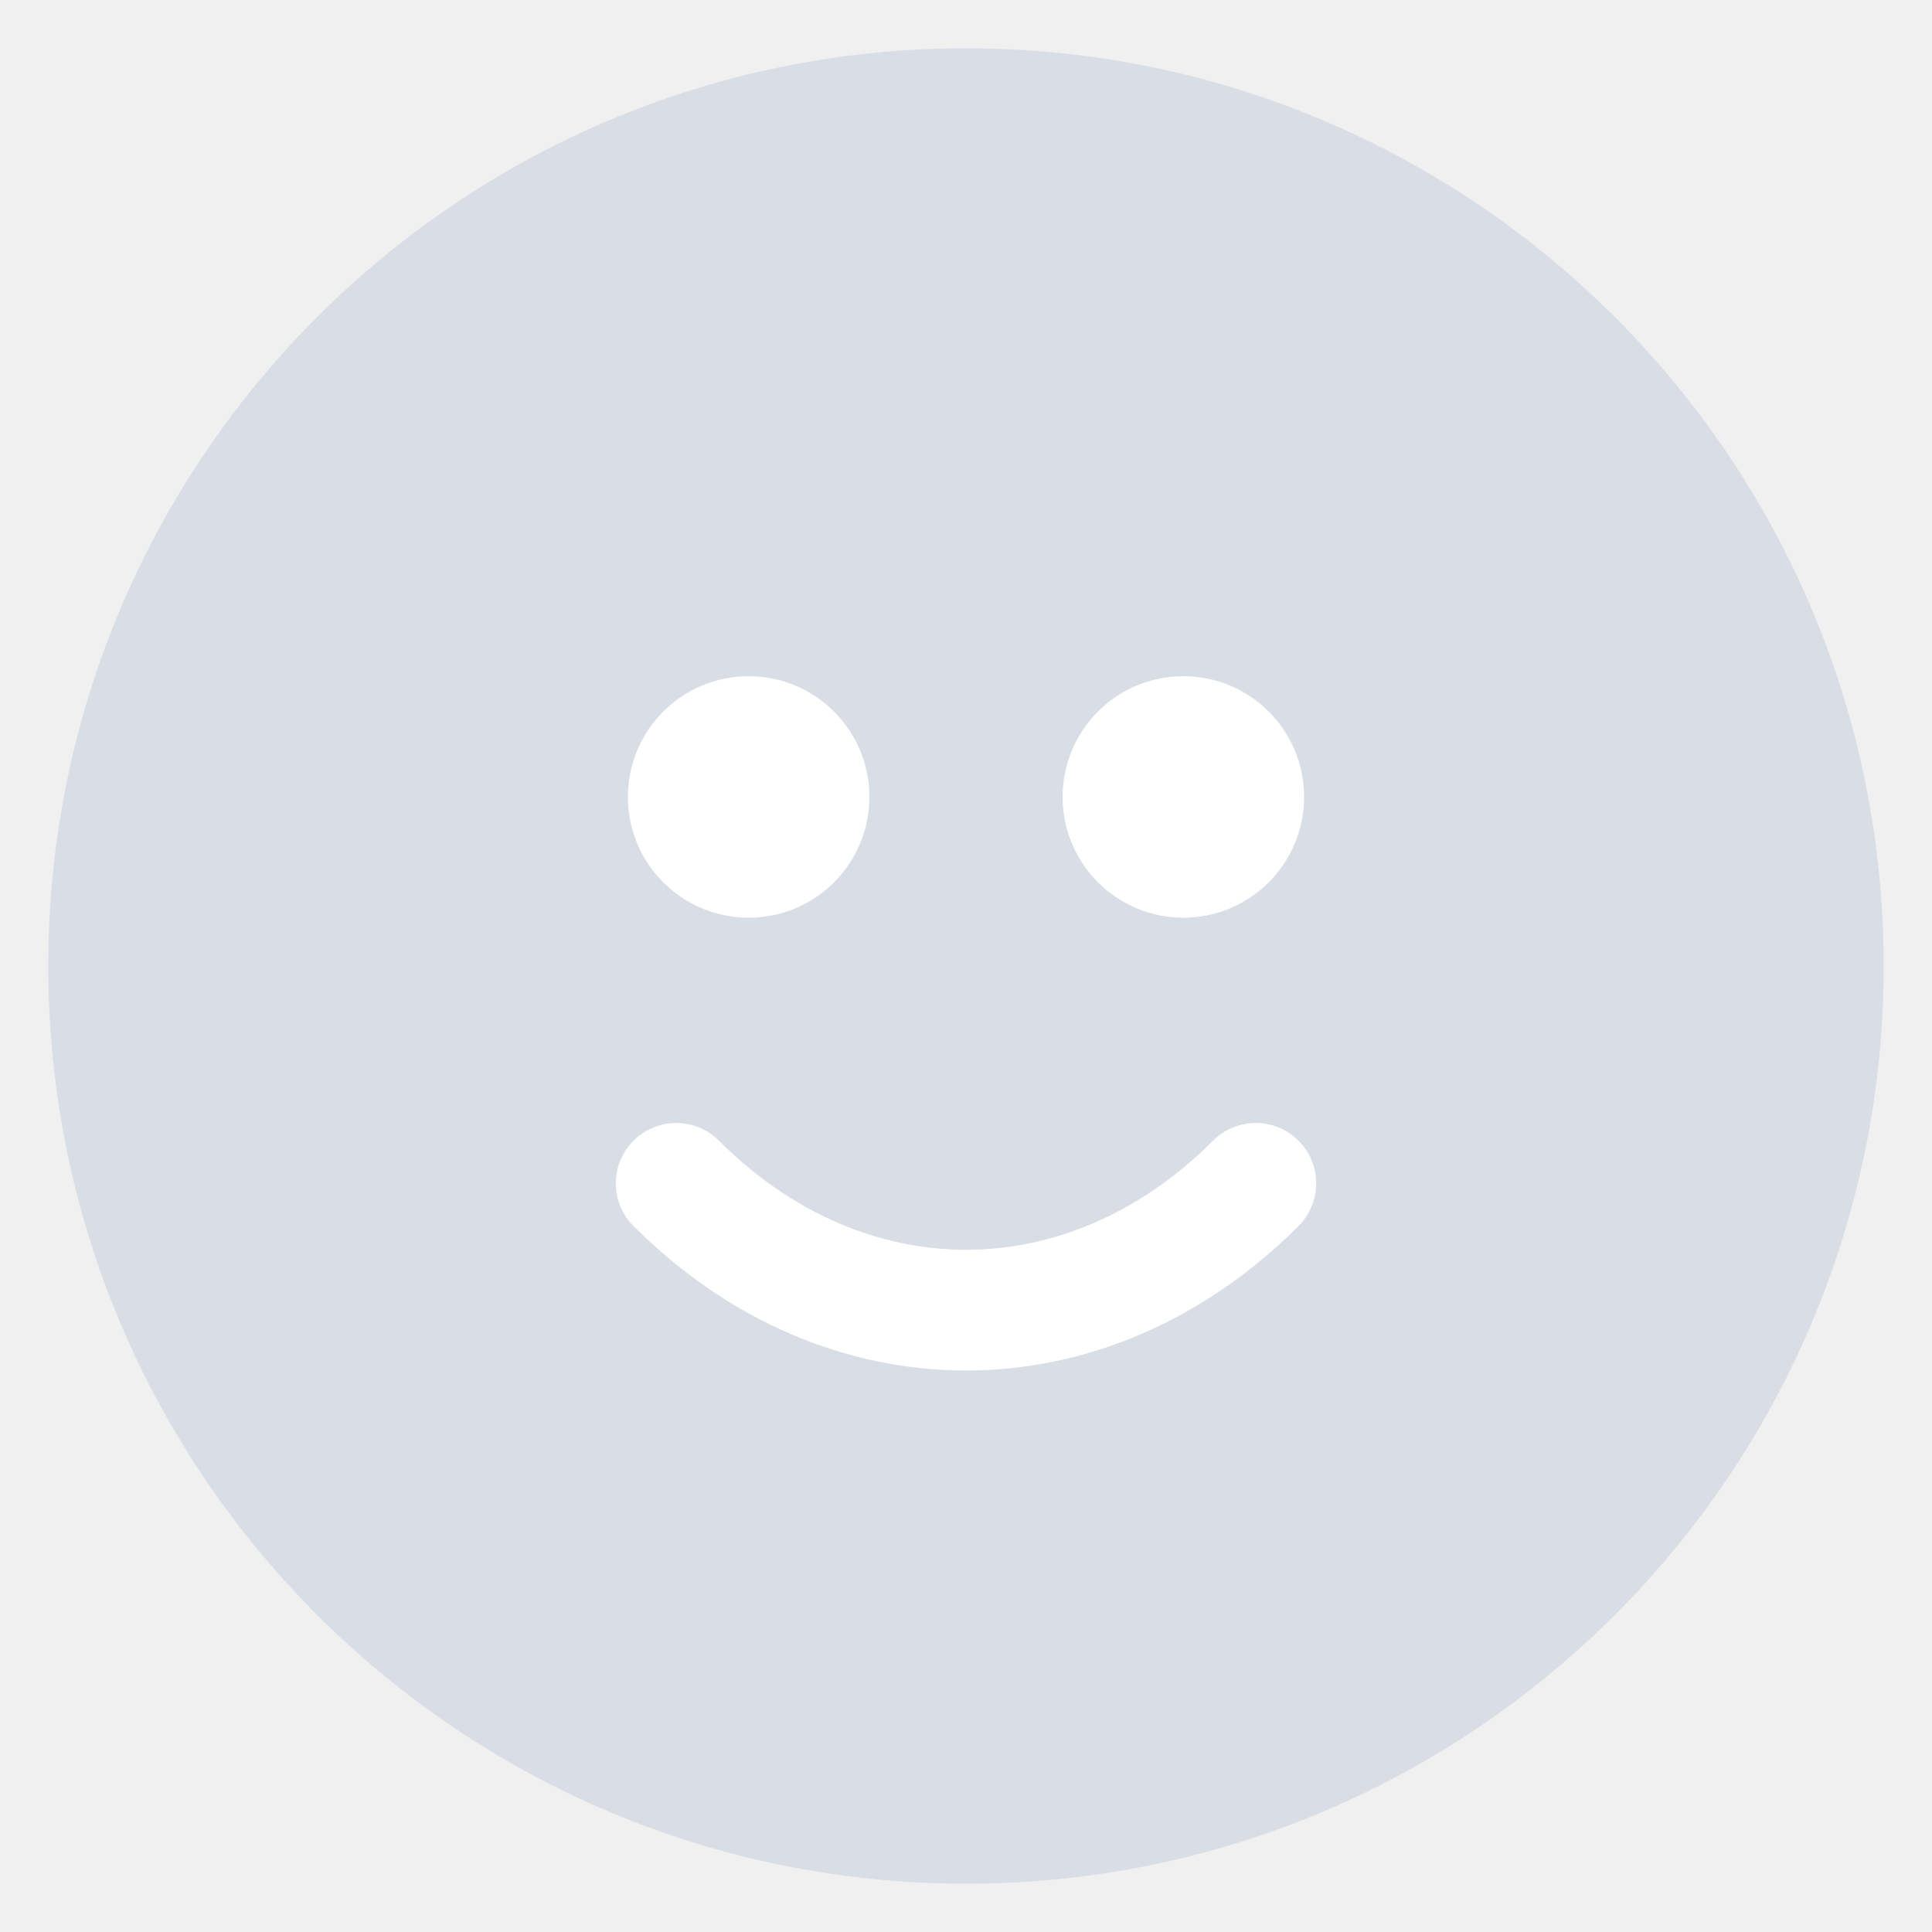
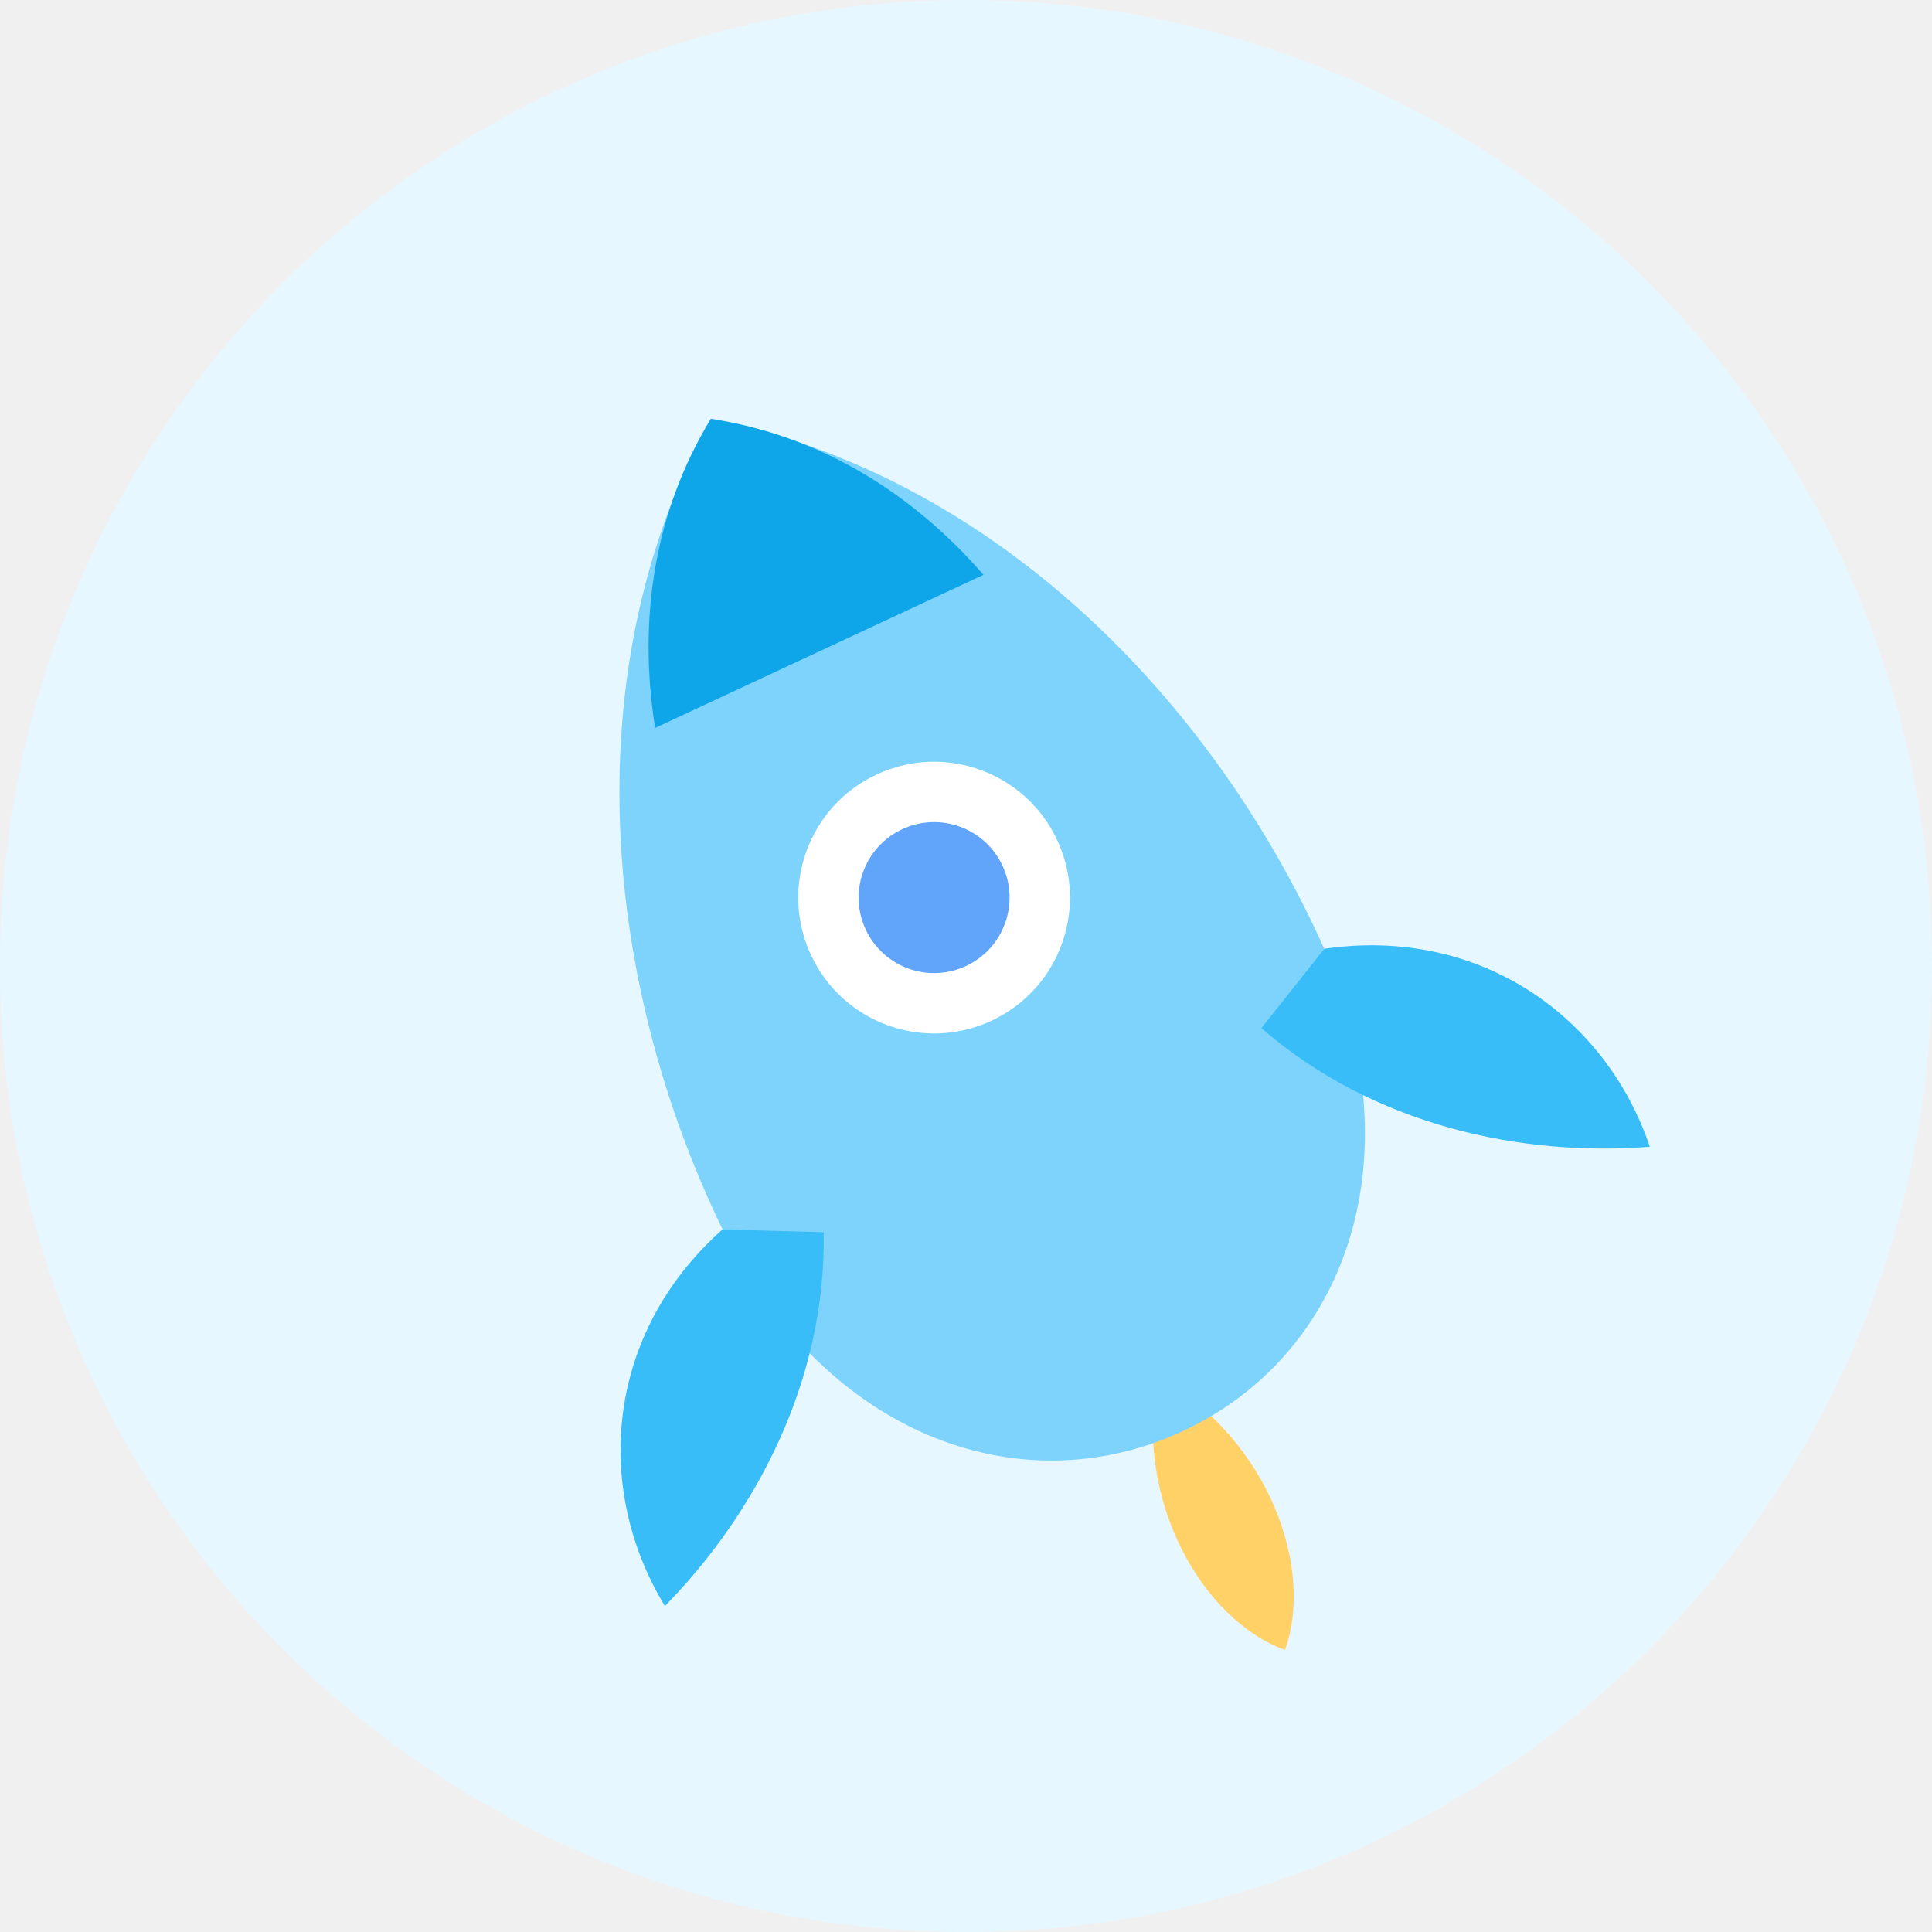
- <svg xmlns="http://www.w3.org/2000/svg" viewBox="0 0 80 80">
-   <circle cx="40" cy="40" r="38" fill="#d9dde5" />
-   <circle cx="31" cy="33" r="5" fill="#ffffff" />
-   <circle cx="49" cy="33" r="5" fill="#ffffff" />
-   <path d="M28 49c7 7 17 7 24 0" fill="none" stroke="#ffffff" stroke-width="5" stroke-linecap="round" />
+ <svg xmlns="http://www.w3.org/2000/svg" width="256" height="256" viewBox="0 0 256 256">
+   <circle cx="128" cy="128" r="128" fill="#E6F7FF" />
+   <g transform="translate(128 128) rotate(-25) translate(-128 -128)">
+     <path d="M128 188C118 202 120 220 128 228C136 220 138 202 128 188Z" fill="#FFD166" />
+     <path d="M128 48C158 70 172 108 172 144C172 176 152 196 128 196C104 196 84 176 84 144C84 108 98 70 128 48Z" fill="#7DD3FC" />
+     <circle cx="128" cy="118" r="18" fill="#FFFFFF" />
+     <circle cx="128" cy="118" r="10" fill="#60A5FA" />
+     <path d="M84 146C64 152 54 170 56 188C72 182 88 170 96 152Z" fill="#38BDF8" />
+     <path d="M172 146C192 152 202 170 200 188C184 182 168 170 160 152Z" fill="#38BDF8" />
+     <path d="M128 48C140 56 148 68 152 82L104 82C108 68 116 56 128 48Z" fill="#0EA5E9" />
+   </g>
</svg>
